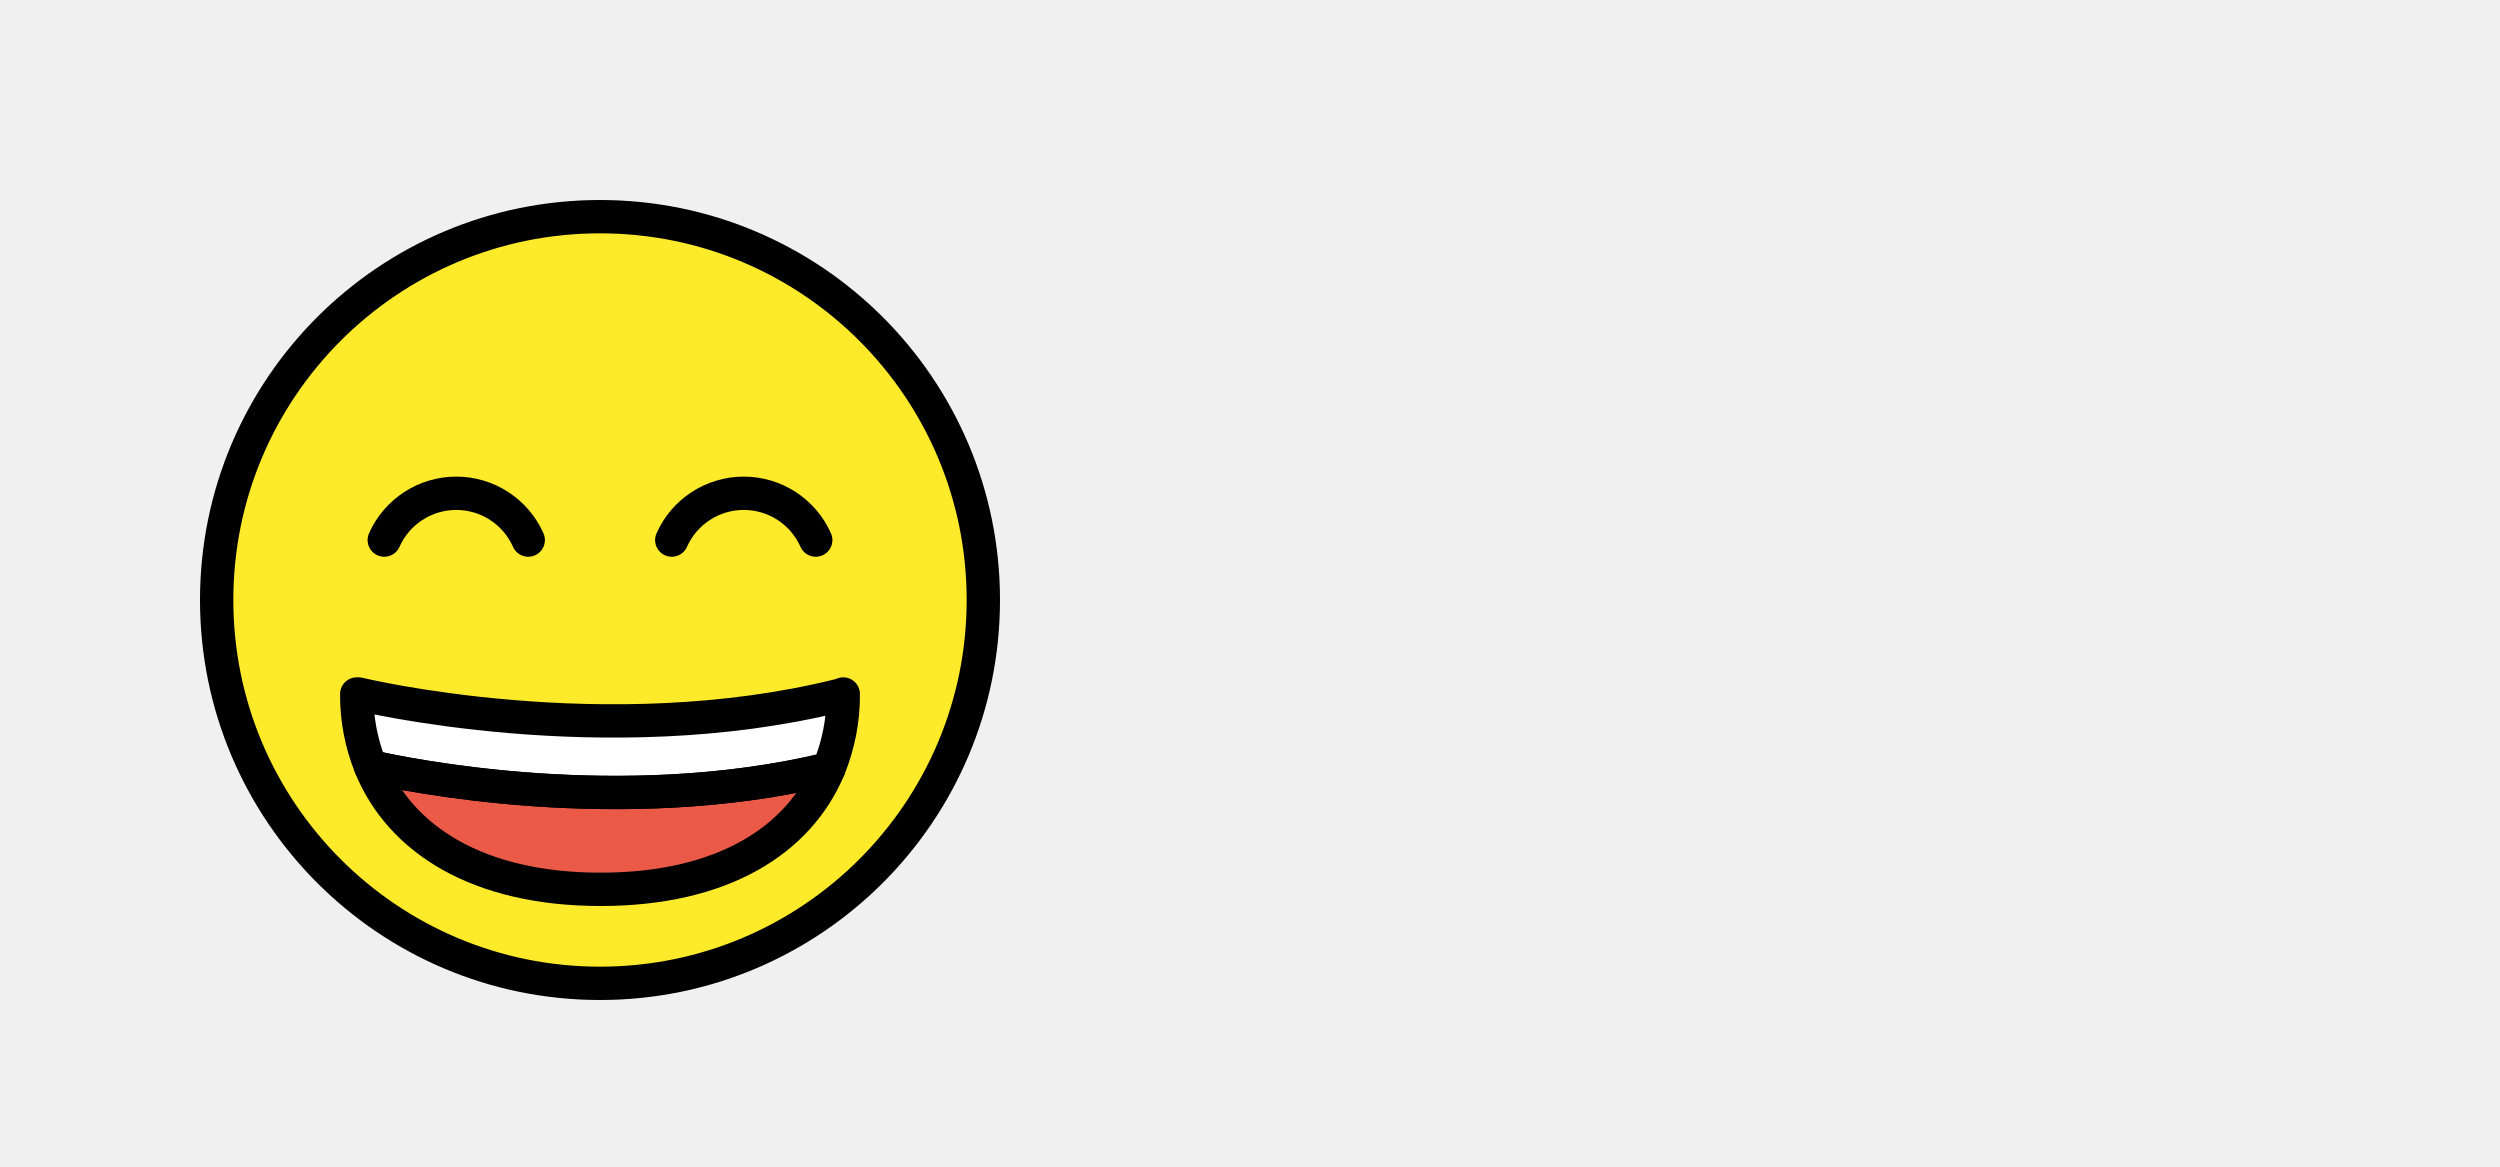
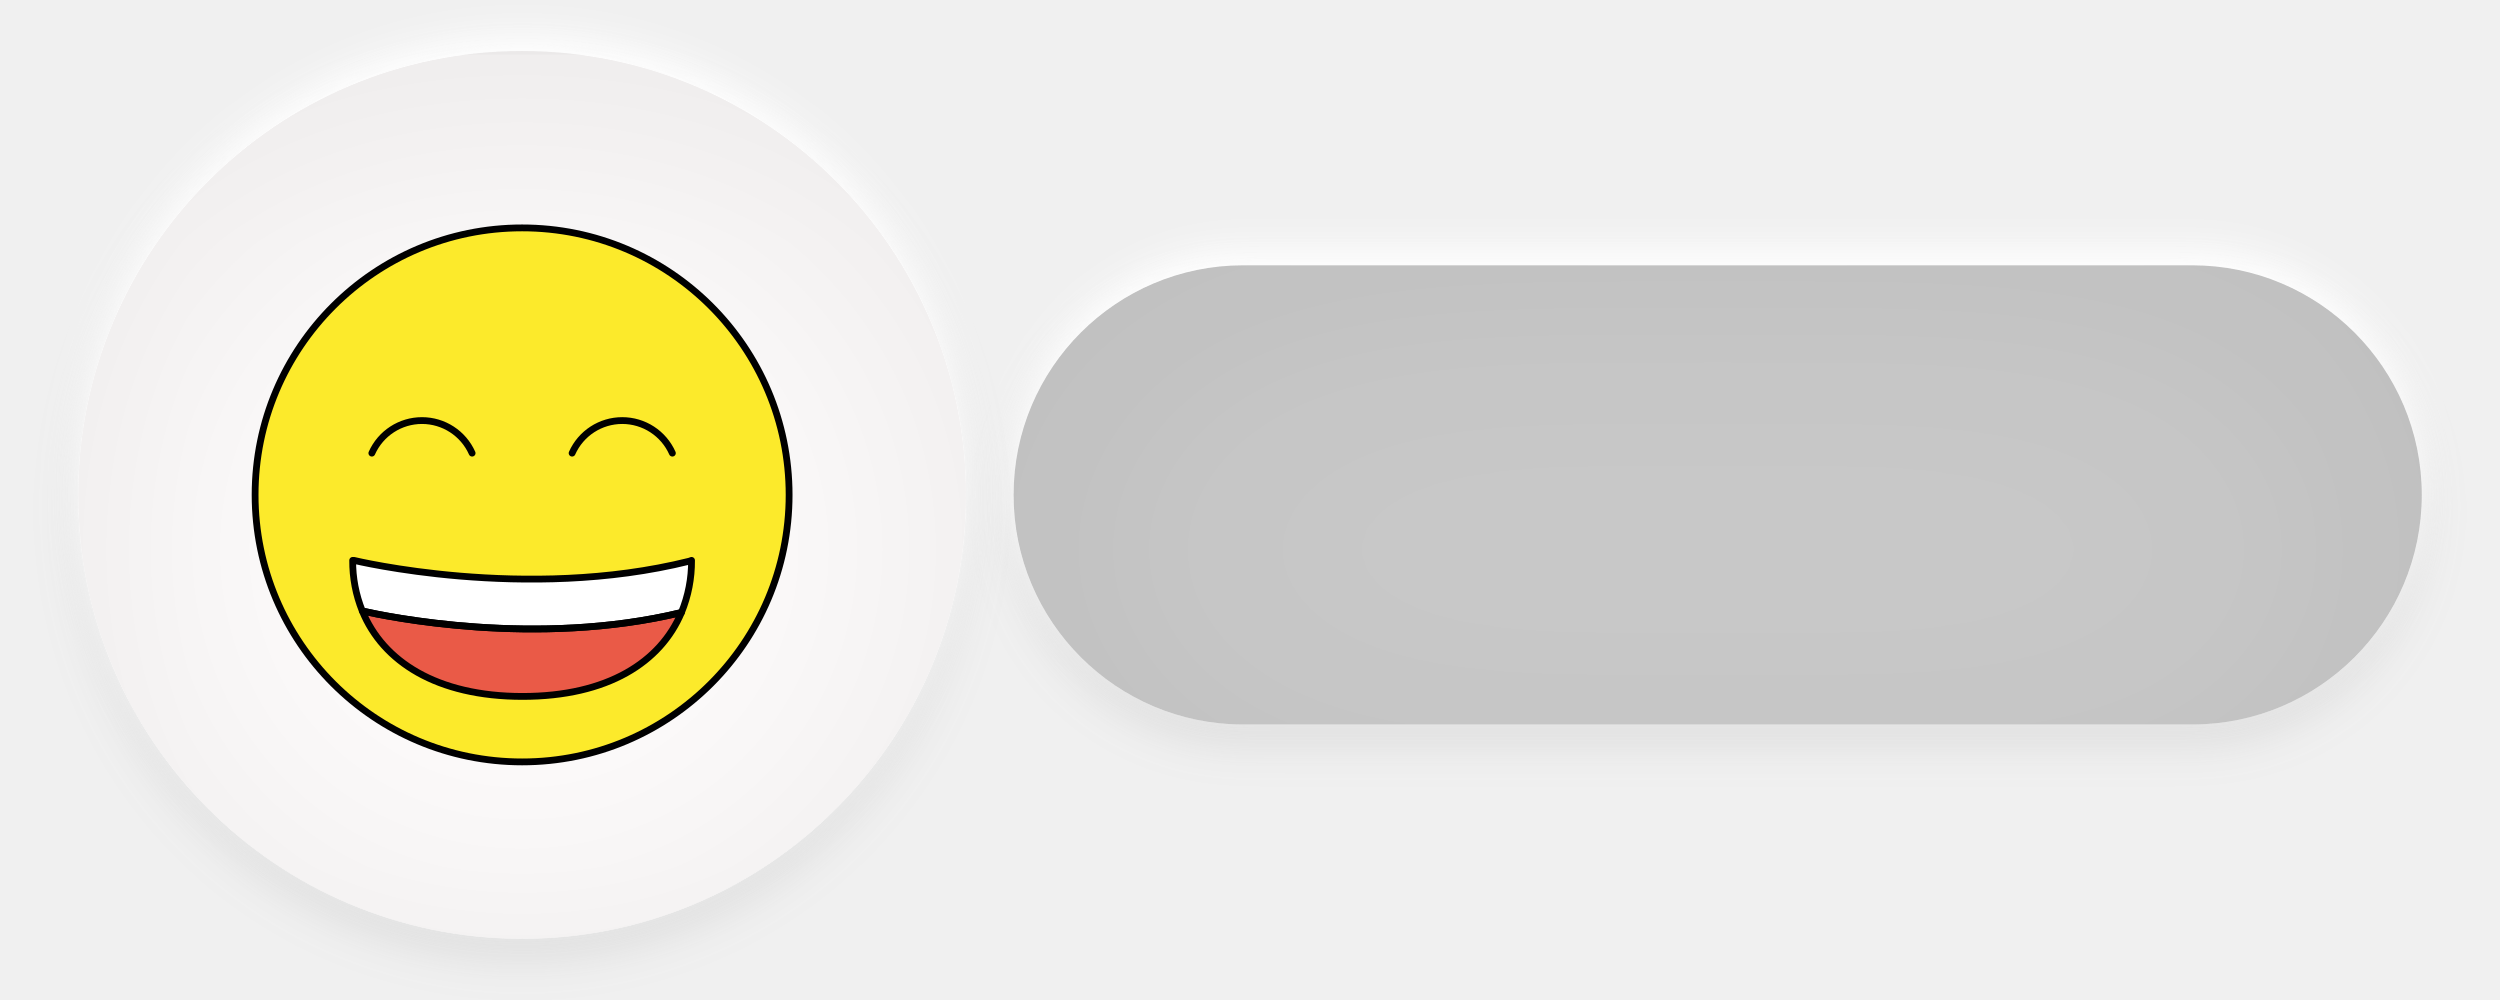
- <svg xmlns="http://www.w3.org/2000/svg" id="emoji" viewBox="0 0 150 70">
-   <rect id="my-rect" fill="#e5f9ff" x="0" y="0" rx="20" ry="20" />
-   <g>
-     <g id="color">
-       <circle cx="36" cy="36" r="23" fill="#fcea2b" />
-       <path fill="#fff" d="M50.595,41.64a11.555,11.555,0,0,1-.87,4.49c-12.49,3.03-25.43.34-27.49-.13a11.435,11.435,0,0,1-.83-4.36h.11s14.8,3.59,28.89.07Z" />
-       <path fill="#ea5a47" d="M49.725,46.13c-1.79,4.27-6.35,7.23-13.69,7.23-7.41,0-12.03-3.03-13.8-7.36C24.295,46.47,37.235,49.16,49.725,46.13Z" />
+ <svg xmlns="http://www.w3.org/2000/svg" xmlns:xlink="http://www.w3.org/1999/xlink" width="200px" height="80px" viewBox="0 0 715 294" version="1.1">
+   <defs>
+     <rect id="path-7w890yoadd-1" x="288" y="78" width="414" height="135" rx="67.5" />
+     <filter x="-5.3%" y="-17.8%" width="110.6%" height="137.8%" filterUnits="objectBoundingBox" id="filter-7w890yoadd-2">
+       <feOffset dx="0" dy="5" in="SourceAlpha" result="shadowOffsetOuter1" />
+       <feGaussianBlur stdDeviation="6.5" in="shadowOffsetOuter1" result="shadowBlurOuter1" />
+       <feComposite in="shadowBlurOuter1" in2="SourceAlpha" operator="out" result="shadowBlurOuter1" />
+       <feColorMatrix values="0 0 0 0 0.86   0 0 0 0 0.86   0 0 0 0 0.86  0 0 0 1 0" type="matrix" in="shadowBlurOuter1" result="shadowMatrixOuter1" />
+       <feOffset dx="0" dy="-5" in="SourceAlpha" result="shadowOffsetOuter2" />
+       <feGaussianBlur stdDeviation="5" in="shadowOffsetOuter2" result="shadowBlurOuter2" />
+       <feComposite in="shadowBlurOuter2" in2="SourceAlpha" operator="out" result="shadowBlurOuter2" />
+       <feColorMatrix values="0 0 0 0 1   0 0 0 0 1   0 0 0 0 1  0 0 0 1 0" type="matrix" in="shadowBlurOuter2" result="shadowMatrixOuter2" />
+       <feMerge>
+         <feMergeNode in="shadowMatrixOuter1" />
+         <feMergeNode in="shadowMatrixOuter2" />
+       </feMerge>
+     </filter>
+     <filter x="-19.2%" y="-60.4%" width="138.4%" height="223.0%" filterUnits="objectBoundingBox" id="filter-7w890yoadd-3">
+       <feGaussianBlur stdDeviation="58.5" in="SourceAlpha" result="shadowBlurInner1" />
+       <feOffset dx="0" dy="16" in="shadowBlurInner1" result="shadowOffsetInner1" />
+       <feComposite in="shadowOffsetInner1" in2="SourceAlpha" operator="arithmetic" k2="-1" k3="1" result="shadowInnerInner1" />
+       <feColorMatrix values="0 0 0 0 0   0 0 0 0 0   0 0 0 0 0  0 0 0 0.078 0" type="matrix" in="shadowInnerInner1" />
+     </filter>
+     <circle id="path-7w890yoadd-4" cx="143.5" cy="145.5" r="130.5" />
+     <filter x="-8.4%" y="-9.2%" width="116.9%" height="119.5%" filterUnits="objectBoundingBox" id="filter-7w890yoadd-5">
+       <feOffset dx="0" dy="5" in="SourceAlpha" result="shadowOffsetOuter1" />
+       <feGaussianBlur stdDeviation="6.5" in="shadowOffsetOuter1" result="shadowBlurOuter1" />
+       <feColorMatrix values="0 0 0 0 0.86   0 0 0 0 0.86   0 0 0 0 0.86  0 0 0 1 0" type="matrix" in="shadowBlurOuter1" result="shadowMatrixOuter1" />
+       <feOffset dx="0" dy="-5" in="SourceAlpha" result="shadowOffsetOuter2" />
+       <feGaussianBlur stdDeviation="5" in="shadowOffsetOuter2" result="shadowBlurOuter2" />
+       <feColorMatrix values="0 0 0 0 1   0 0 0 0 1   0 0 0 0 1  0 0 0 1 0" type="matrix" in="shadowBlurOuter2" result="shadowMatrixOuter2" />
+       <feMerge>
+         <feMergeNode in="shadowMatrixOuter1" />
+         <feMergeNode in="shadowMatrixOuter2" />
+       </feMerge>
+     </filter>
+     <filter x="-30.5%" y="-31.2%" width="160.9%" height="163.6%" filterUnits="objectBoundingBox" id="filter-7w890yoadd-6">
+       <feGaussianBlur stdDeviation="58.5" in="SourceAlpha" result="shadowBlurInner1" />
+       <feOffset dx="0" dy="16" in="shadowBlurInner1" result="shadowOffsetInner1" />
+       <feComposite in="shadowOffsetInner1" in2="SourceAlpha" operator="arithmetic" k2="-1" k3="1" result="shadowInnerInner1" />
+       <feColorMatrix values="0 0 0 0 0   0 0 0 0 0   0 0 0 0 0  0 0 0 0.078 0" type="matrix" in="shadowInnerInner1" />
+     </filter>
+   </defs>
+   <g id="Page-1" stroke="none" stroke-width="1" fill="none" fill-rule="evenodd">
+     <g id="Rectangle-Copy-2">
+       <use fill="black" fill-opacity="1" filter="url(#filter-7w890yoadd-2)" xlink:href="#path-7w890yoadd-1" />
+       <use fill-opacity="0.15" fill="#000000" fill-rule="evenodd" xlink:href="#path-7w890yoadd-1" />
+       <use fill="black" fill-opacity="1" filter="url(#filter-7w890yoadd-3)" xlink:href="#path-7w890yoadd-1" />
    </g>
-     <g id="hair" />
-     <g id="skin" />
-     <g id="skin-shadow" />
-     <g id="line">
-       <circle cx="36" cy="36" r="23" fill="none" stroke="#000" stroke-linecap="round" stroke-linejoin="round" stroke-width="2" />
-       <path fill="none" stroke="#000" stroke-linecap="round" stroke-linejoin="round" stroke-width="2" d="M50.595,41.64a11.555,11.555,0,0,1-.87,4.49c-12.49,3.03-25.43.34-27.49-.13a11.435,11.435,0,0,1-.83-4.36h.11s14.8,3.59,28.89.07Z" />
-       <path fill="none" stroke="#000" stroke-linecap="round" stroke-linejoin="round" stroke-width="2" d="M49.725,46.13c-1.79,4.27-6.35,7.23-13.69,7.23-7.41,0-12.03-3.03-13.8-7.36C24.295,46.47,37.235,49.16,49.725,46.13Z" />
-       <path fill="none" stroke="#000" stroke-linecap="round" stroke-miterlimit="10" stroke-width="2" d="M31.694,32.404a4.726,4.726,0,0,0-8.638,0" />
-       <path fill="none" stroke="#000" stroke-linecap="round" stroke-miterlimit="10" stroke-width="2" d="M48.944,32.404a4.726,4.726,0,0,0-8.638,0" />
+     <g id="Oval-Copy-2">
+       <use fill="black" fill-opacity="1" filter="url(#filter-7w890yoadd-5)" xlink:href="#path-7w890yoadd-4" />
+       <use fill="#FFFDFD" fill-rule="evenodd" xlink:href="#path-7w890yoadd-4" />
+       <use fill="black" fill-opacity="1" filter="url(#filter-7w890yoadd-6)" xlink:href="#path-7w890yoadd-4" />
    </g>
-     <animateTransform id="animate" attributeName="transform" attributeType="XML" type="rotate" from="0 36 36" to="360 36 36" dur="2s" repeatCount="indefinite" />
+     <g>
+       <g id="Group" transform="translate(65, 67)">
+         <g id="color" fill-rule="nonzero">
+           <circle id="Oval" fill="#FCEA2B" cx="78.5" cy="78.5" r="78.5" />
+           <path d="M128.313,97.75 C128.354,103.005 127.345,108.215 125.344,113.074 C82.715,123.416 38.55,114.235 31.519,112.63 C29.612,107.903 28.65,102.847 28.687,97.75 L29.062,97.75 C29.062,97.75 79.575,110.002 127.665,97.988 L128.313,97.75 Z" id="Path" fill="#FFFFFF" />
+           <path d="M125.344,113.074 C119.235,127.648 103.672,137.75 78.62,137.75 C53.329,137.75 37.561,127.409 31.52,112.63 C38.551,114.235 82.715,123.416 125.344,113.074 Z" id="Path" fill="#EA5A47" />
+         </g>
+         <g id="line" stroke="#000000" stroke-linecap="round" stroke-width="2">
+           <circle id="Oval" stroke-linejoin="round" cx="78.5" cy="78.5" r="78.5" />
+           <path d="M128.313,97.75 C128.354,103.005 127.345,108.215 125.344,113.074 C82.715,123.416 38.55,114.235 31.519,112.63 C29.612,107.903 28.65,102.847 28.687,97.75 L29.062,97.75 C29.062,97.75 79.575,110.002 127.665,97.988 L128.313,97.75 Z" id="Path" stroke-linejoin="round" />
+           <path d="M125.344,113.074 C119.235,127.648 103.672,137.75 78.62,137.75 C53.329,137.75 37.561,127.409 31.52,112.63 C38.551,114.235 82.715,123.416 125.344,113.074 Z" id="Path" stroke-linejoin="round" />
+           <path d="M63.804,66.225 C61.215,60.399 55.438,56.644 49.062,56.644 C42.687,56.644 36.91,60.399 34.321,66.225" id="Path" />
+           <path d="M122.679,66.225 C120.09,60.399 114.313,56.644 107.938,56.644 C101.562,56.644 95.785,60.399 93.196,66.225" id="Path" />
+         </g>
+       </g>
+       <animateTransform id="animate" attributeName="transform" attributeType="XML" type="rotate" from="0 143.5 145.5" to="360 143.5 145.5" dur="2s" repeatCount="indefinite" />
+     </g>
  </g>
-   <text id="my-text" />
</svg>
